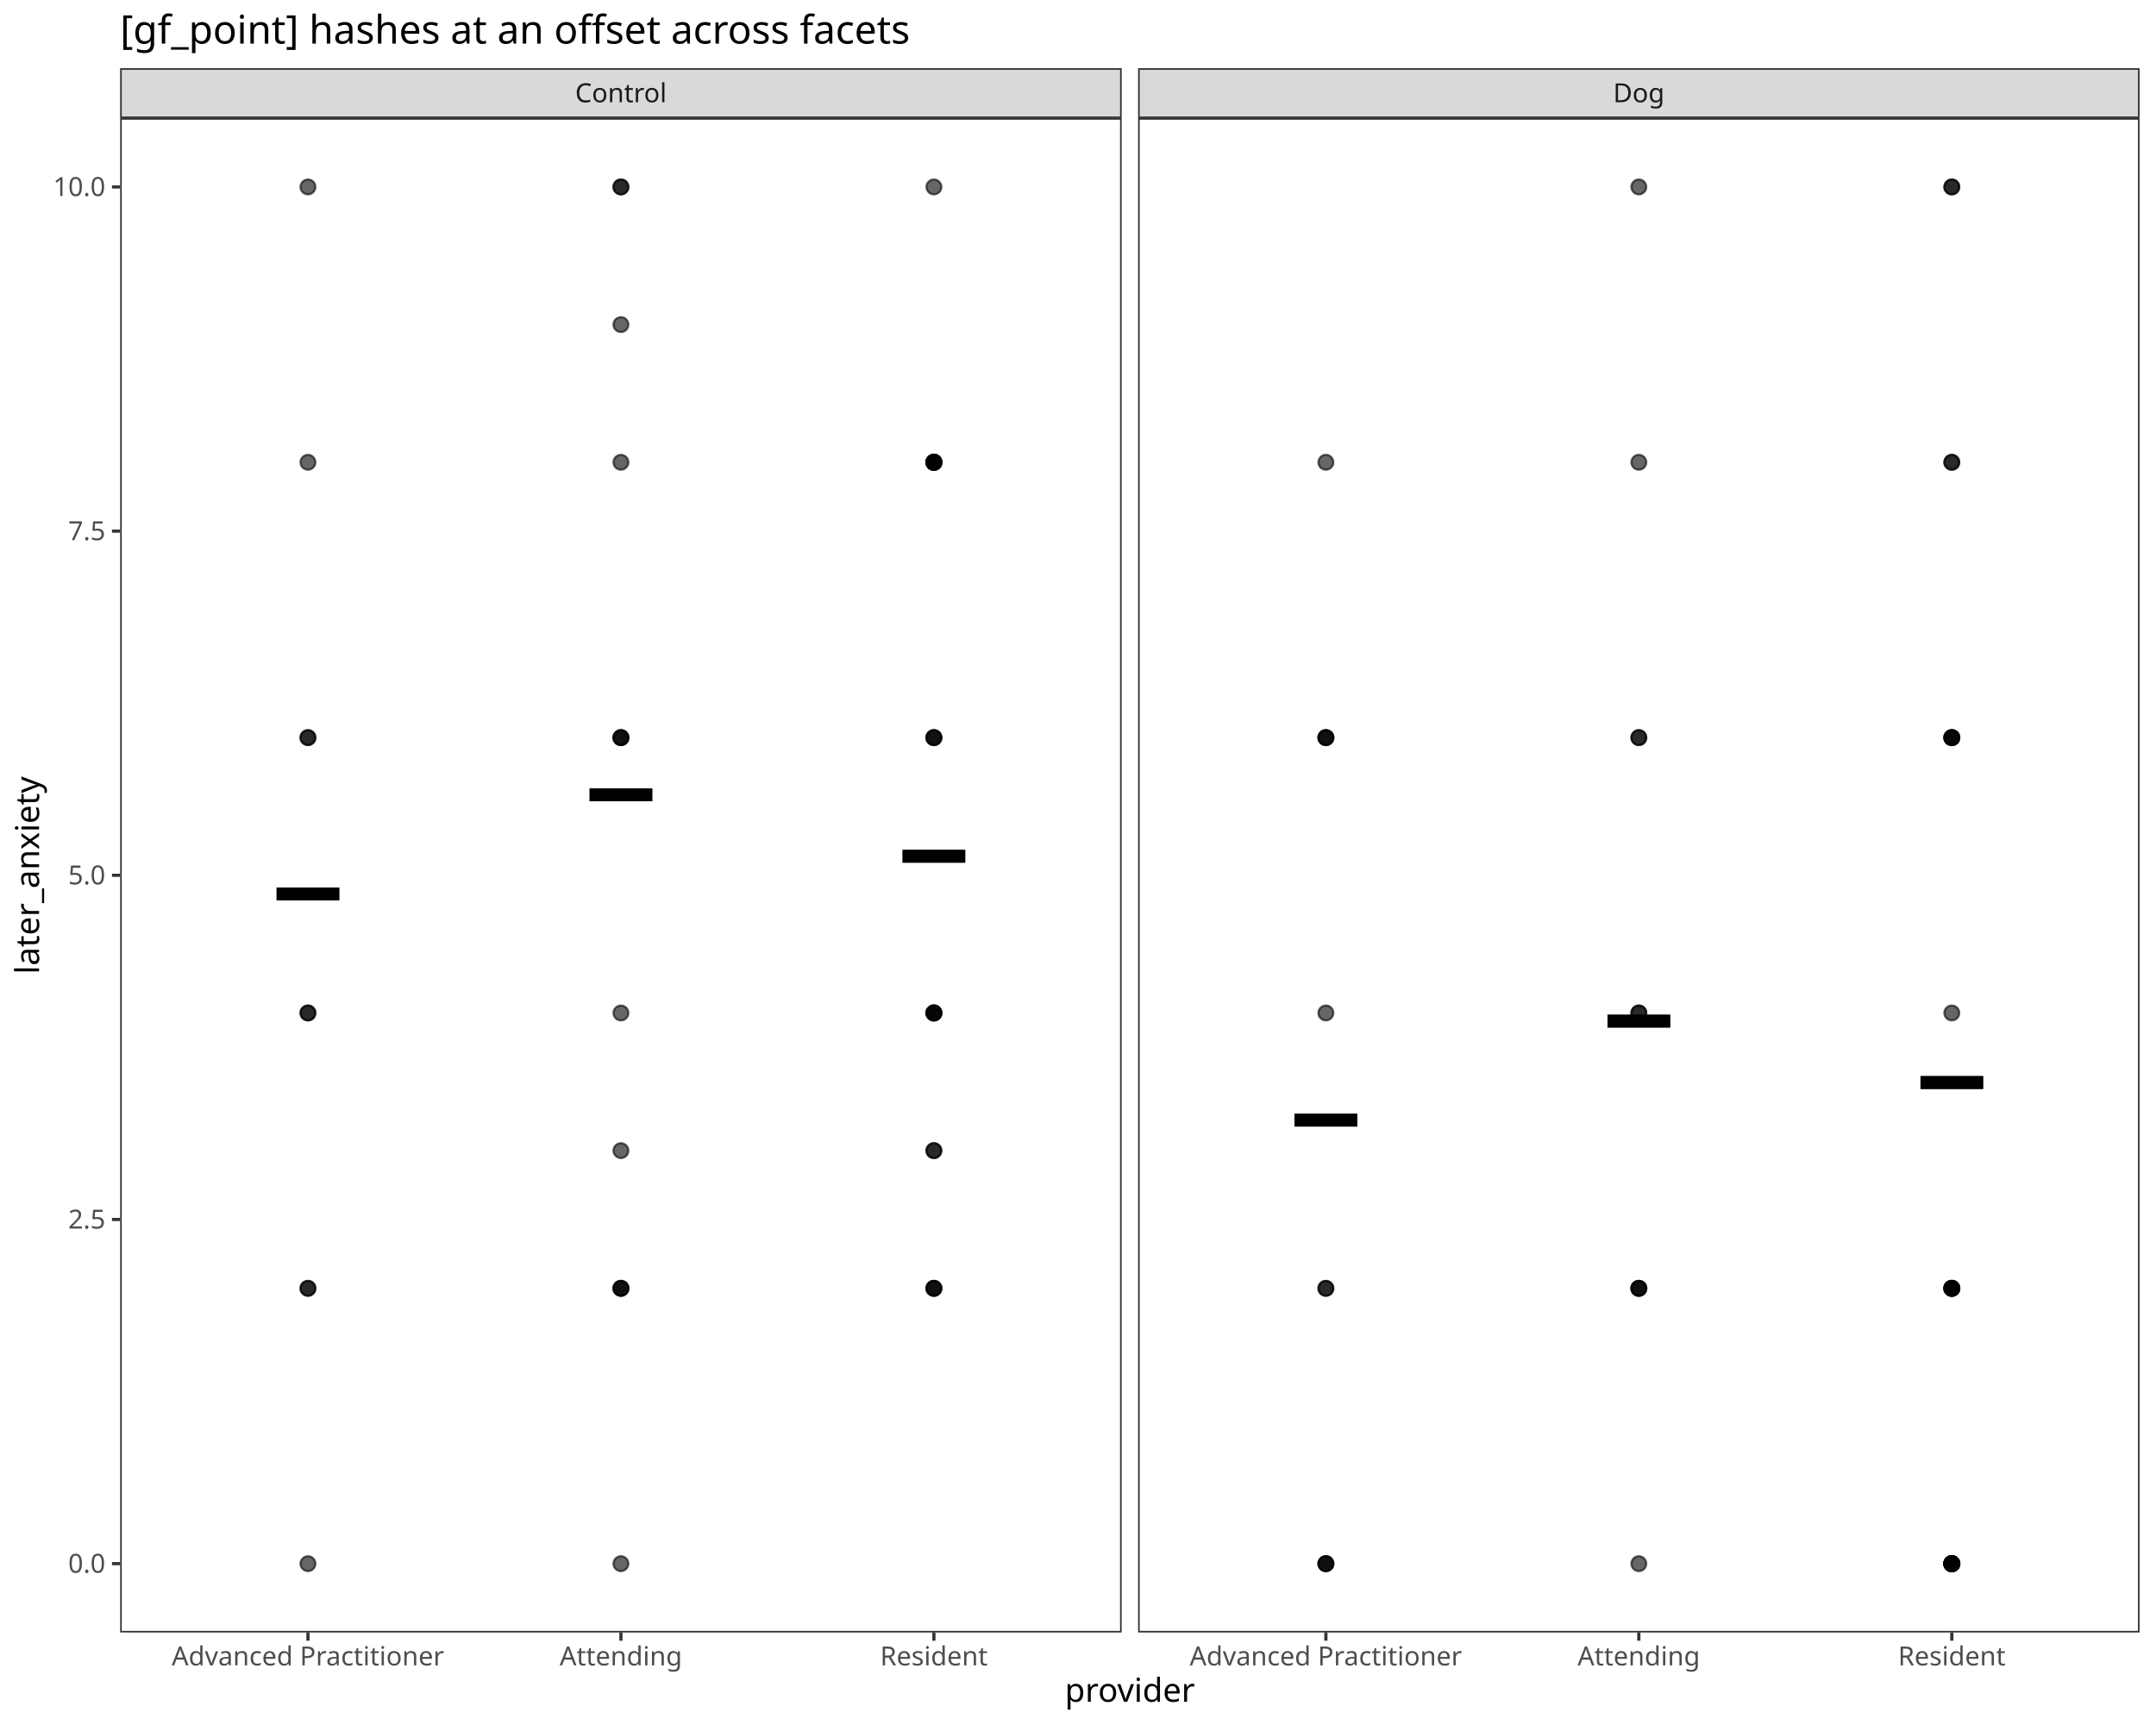
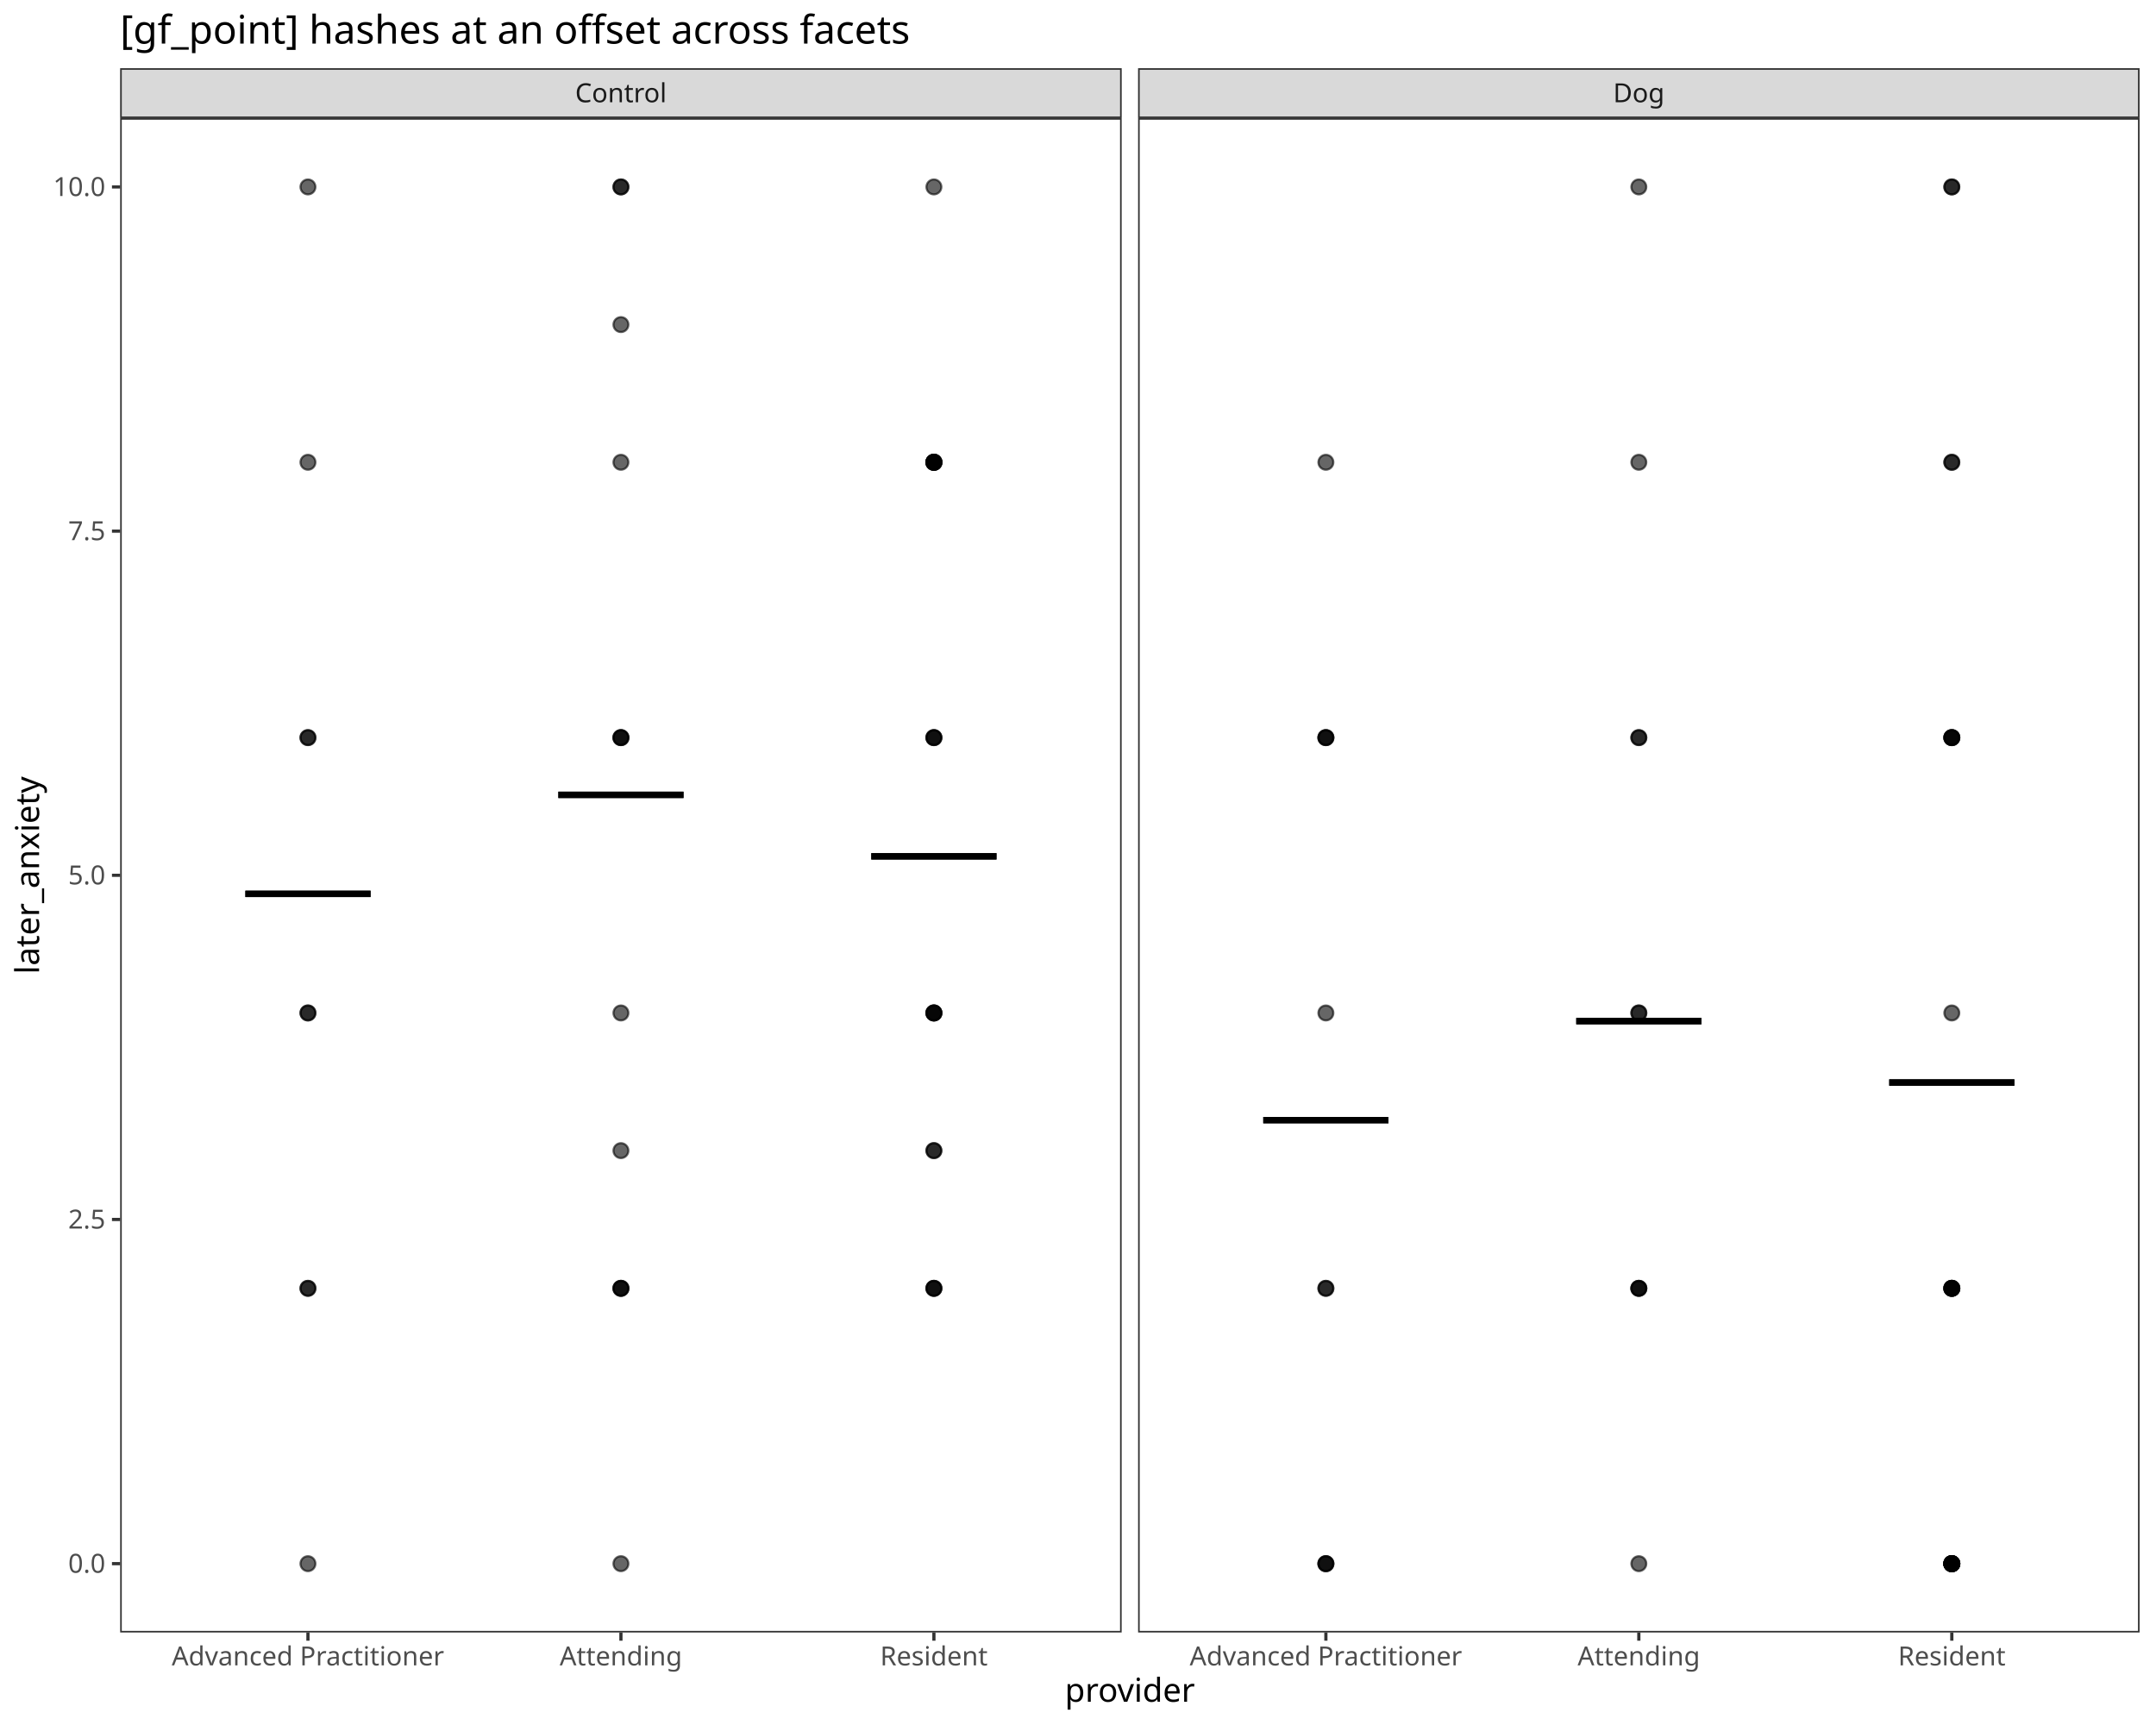
<svg xmlns="http://www.w3.org/2000/svg" class="svglite" data-engine-version="2.0" width="720.00pt" height="576.00pt" viewBox="0 0 720.00 576.00">
  <defs>
    <style type="text/css">
    .svglite line, .svglite polyline, .svglite polygon, .svglite path, .svglite rect, .svglite circle {
      fill: none;
      stroke: #000000;
      stroke-linecap: round;
      stroke-linejoin: round;
      stroke-miterlimit: 10.00;
    }
  </style>
  </defs>
  <rect width="100%" height="100%" style="stroke: none; fill: #FFFFFF;" />
  <defs>
    <clipPath id="cpMC4wMHw3MjAuMDB8MC4wMHw1NzYuMDA=">
      <rect x="0.00" y="0.00" width="720.00" height="576.00" />
    </clipPath>
  </defs>
  <g clip-path="url(#cpMC4wMHw3MjAuMDB8MC4wMHw1NzYuMDA=)">
    <rect x="0.00" y="0.00" width="720.00" height="576.00" style="stroke-width: 1.07; stroke: #FFFFFF; fill: #FFFFFF;" />
  </g>
  <defs>
    <clipPath id="cpNDAuMTN8Mzc0LjU5fDM5LjQzfDU0NS4xMQ==">
      <rect x="40.13" y="39.43" width="334.45" height="505.68" />
    </clipPath>
  </defs>
  <g clip-path="url(#cpNDAuMTN8Mzc0LjU5fDM5LjQzfDU0NS4xMQ==)">
    <rect x="40.13" y="39.43" width="334.45" height="505.68" style="stroke-width: 1.07; stroke: none; fill: #FFFFFF;" />
    <circle cx="207.36" cy="338.24" r="2.49" style="stroke-width: 0.71; stroke: #000000; stroke-opacity: 0.60; fill: #000000; fill-opacity: 0.60;" />
    <circle cx="207.36" cy="384.21" r="2.49" style="stroke-width: 0.71; stroke: #000000; stroke-opacity: 0.60; fill: #000000; fill-opacity: 0.60;" />
    <circle cx="311.88" cy="430.19" r="2.49" style="stroke-width: 0.71; stroke: #000000; stroke-opacity: 0.60; fill: #000000; fill-opacity: 0.60;" />
    <circle cx="311.88" cy="430.19" r="2.49" style="stroke-width: 0.71; stroke: #000000; stroke-opacity: 0.60; fill: #000000; fill-opacity: 0.60;" />
    <circle cx="311.88" cy="338.24" r="2.49" style="stroke-width: 0.71; stroke: #000000; stroke-opacity: 0.60; fill: #000000; fill-opacity: 0.60;" />
    <circle cx="311.88" cy="154.36" r="2.49" style="stroke-width: 0.71; stroke: #000000; stroke-opacity: 0.60; fill: #000000; fill-opacity: 0.60;" />
    <circle cx="207.36" cy="154.36" r="2.49" style="stroke-width: 0.71; stroke: #000000; stroke-opacity: 0.60; fill: #000000; fill-opacity: 0.60;" />
    <circle cx="102.84" cy="62.42" r="2.49" style="stroke-width: 0.71; stroke: #000000; stroke-opacity: 0.60; fill: #000000; fill-opacity: 0.60;" />
    <circle cx="311.88" cy="154.36" r="2.49" style="stroke-width: 0.71; stroke: #000000; stroke-opacity: 0.60; fill: #000000; fill-opacity: 0.60;" />
    <circle cx="102.84" cy="246.30" r="2.49" style="stroke-width: 0.71; stroke: #000000; stroke-opacity: 0.60; fill: #000000; fill-opacity: 0.60;" />
    <circle cx="207.36" cy="246.30" r="2.49" style="stroke-width: 0.71; stroke: #000000; stroke-opacity: 0.60; fill: #000000; fill-opacity: 0.60;" />
    <circle cx="207.36" cy="108.39" r="2.49" style="stroke-width: 0.71; stroke: #000000; stroke-opacity: 0.60; fill: #000000; fill-opacity: 0.60;" />
    <circle cx="207.36" cy="430.19" r="2.49" style="stroke-width: 0.71; stroke: #000000; stroke-opacity: 0.60; fill: #000000; fill-opacity: 0.60;" />
    <circle cx="311.88" cy="154.36" r="2.49" style="stroke-width: 0.71; stroke: #000000; stroke-opacity: 0.60; fill: #000000; fill-opacity: 0.60;" />
    <circle cx="102.84" cy="430.19" r="2.49" style="stroke-width: 0.71; stroke: #000000; stroke-opacity: 0.60; fill: #000000; fill-opacity: 0.60;" />
    <circle cx="311.88" cy="154.36" r="2.49" style="stroke-width: 0.71; stroke: #000000; stroke-opacity: 0.60; fill: #000000; fill-opacity: 0.60;" />
    <circle cx="311.88" cy="430.19" r="2.49" style="stroke-width: 0.71; stroke: #000000; stroke-opacity: 0.60; fill: #000000; fill-opacity: 0.60;" />
    <circle cx="311.88" cy="246.30" r="2.49" style="stroke-width: 0.71; stroke: #000000; stroke-opacity: 0.60; fill: #000000; fill-opacity: 0.60;" />
    <circle cx="311.88" cy="338.24" r="2.49" style="stroke-width: 0.71; stroke: #000000; stroke-opacity: 0.60; fill: #000000; fill-opacity: 0.60;" />
    <circle cx="207.36" cy="246.30" r="2.49" style="stroke-width: 0.71; stroke: #000000; stroke-opacity: 0.60; fill: #000000; fill-opacity: 0.60;" />
    <circle cx="311.88" cy="384.21" r="2.49" style="stroke-width: 0.71; stroke: #000000; stroke-opacity: 0.60; fill: #000000; fill-opacity: 0.60;" />
    <circle cx="102.84" cy="246.30" r="2.49" style="stroke-width: 0.71; stroke: #000000; stroke-opacity: 0.60; fill: #000000; fill-opacity: 0.60;" />
    <circle cx="102.84" cy="522.13" r="2.49" style="stroke-width: 0.71; stroke: #000000; stroke-opacity: 0.60; fill: #000000; fill-opacity: 0.60;" />
    <circle cx="207.36" cy="62.42" r="2.49" style="stroke-width: 0.71; stroke: #000000; stroke-opacity: 0.60; fill: #000000; fill-opacity: 0.60;" />
    <circle cx="207.36" cy="522.13" r="2.49" style="stroke-width: 0.71; stroke: #000000; stroke-opacity: 0.60; fill: #000000; fill-opacity: 0.60;" />
    <circle cx="311.88" cy="62.42" r="2.49" style="stroke-width: 0.71; stroke: #000000; stroke-opacity: 0.60; fill: #000000; fill-opacity: 0.60;" />
    <circle cx="207.36" cy="62.42" r="2.49" style="stroke-width: 0.71; stroke: #000000; stroke-opacity: 0.60; fill: #000000; fill-opacity: 0.60;" />
    <circle cx="102.84" cy="338.24" r="2.49" style="stroke-width: 0.71; stroke: #000000; stroke-opacity: 0.60; fill: #000000; fill-opacity: 0.60;" />
    <circle cx="311.88" cy="154.36" r="2.49" style="stroke-width: 0.71; stroke: #000000; stroke-opacity: 0.60; fill: #000000; fill-opacity: 0.60;" />
    <circle cx="311.88" cy="154.36" r="2.49" style="stroke-width: 0.71; stroke: #000000; stroke-opacity: 0.60; fill: #000000; fill-opacity: 0.60;" />
    <circle cx="311.88" cy="384.21" r="2.49" style="stroke-width: 0.71; stroke: #000000; stroke-opacity: 0.60; fill: #000000; fill-opacity: 0.60;" />
    <circle cx="102.84" cy="154.36" r="2.49" style="stroke-width: 0.71; stroke: #000000; stroke-opacity: 0.60; fill: #000000; fill-opacity: 0.60;" />
    <circle cx="102.84" cy="338.24" r="2.49" style="stroke-width: 0.71; stroke: #000000; stroke-opacity: 0.60; fill: #000000; fill-opacity: 0.60;" />
    <circle cx="311.88" cy="338.24" r="2.49" style="stroke-width: 0.71; stroke: #000000; stroke-opacity: 0.60; fill: #000000; fill-opacity: 0.60;" />
    <circle cx="311.88" cy="338.24" r="2.49" style="stroke-width: 0.71; stroke: #000000; stroke-opacity: 0.60; fill: #000000; fill-opacity: 0.60;" />
    <circle cx="207.36" cy="430.19" r="2.49" style="stroke-width: 0.71; stroke: #000000; stroke-opacity: 0.60; fill: #000000; fill-opacity: 0.60;" />
    <circle cx="311.88" cy="246.30" r="2.49" style="stroke-width: 0.71; stroke: #000000; stroke-opacity: 0.60; fill: #000000; fill-opacity: 0.60;" />
    <circle cx="311.88" cy="246.30" r="2.49" style="stroke-width: 0.71; stroke: #000000; stroke-opacity: 0.60; fill: #000000; fill-opacity: 0.60;" />
    <circle cx="207.36" cy="430.19" r="2.49" style="stroke-width: 0.71; stroke: #000000; stroke-opacity: 0.60; fill: #000000; fill-opacity: 0.60;" />
    <circle cx="207.36" cy="246.30" r="2.49" style="stroke-width: 0.71; stroke: #000000; stroke-opacity: 0.60; fill: #000000; fill-opacity: 0.60;" />
    <circle cx="102.84" cy="430.19" r="2.49" style="stroke-width: 0.71; stroke: #000000; stroke-opacity: 0.60; fill: #000000; fill-opacity: 0.60;" />
-     <polyline points="92.39,298.48 113.29,298.48 " style="stroke-width: 4.27; stroke-linecap: butt;" />
-     <polyline points="102.84,298.48 102.84,298.48 " style="stroke-width: 4.27; stroke-linecap: butt;" />
-     <polyline points="92.39,298.48 113.29,298.48 " style="stroke-width: 4.27; stroke-linecap: butt;" />
-     <polyline points="196.91,265.42 217.81,265.42 " style="stroke-width: 4.27; stroke-linecap: butt;" />
-     <polyline points="207.36,265.42 207.36,265.42 " style="stroke-width: 4.27; stroke-linecap: butt;" />
-     <polyline points="196.91,265.42 217.81,265.42 " style="stroke-width: 4.27; stroke-linecap: butt;" />
-     <polyline points="301.43,285.93 322.33,285.93 " style="stroke-width: 4.27; stroke-linecap: butt;" />
-     <polyline points="311.88,285.93 311.88,285.93 " style="stroke-width: 4.27; stroke-linecap: butt;" />
-     <polyline points="301.43,285.93 322.33,285.93 " style="stroke-width: 4.27; stroke-linecap: butt;" />
+     <polyline points="81.94,298.48 123.75,298.48 " style="stroke-width: 2.13; stroke-linecap: butt;" />
+     <polyline points="102.84,298.48 102.84,298.48 " style="stroke-width: 2.13; stroke-linecap: butt;" />
+     <polyline points="81.94,298.48 123.75,298.48 " style="stroke-width: 2.13; stroke-linecap: butt;" />
+     <polyline points="186.46,265.42 228.26,265.42 " style="stroke-width: 2.13; stroke-linecap: butt;" />
+     <polyline points="207.36,265.42 207.36,265.42 " style="stroke-width: 2.13; stroke-linecap: butt;" />
+     <polyline points="186.46,265.42 228.26,265.42 " style="stroke-width: 2.13; stroke-linecap: butt;" />
+     <polyline points="290.97,285.93 332.78,285.93 " style="stroke-width: 2.13; stroke-linecap: butt;" />
+     <polyline points="311.88,285.93 311.88,285.93 " style="stroke-width: 2.13; stroke-linecap: butt;" />
+     <polyline points="290.97,285.93 332.78,285.93 " style="stroke-width: 2.13; stroke-linecap: butt;" />
    <rect x="40.13" y="39.43" width="334.45" height="505.68" style="stroke-width: 1.07; stroke: #333333;" />
  </g>
  <g clip-path="url(#cpMC4wMHw3MjAuMDB8MC4wMHw1NzYuMDA=)">
</g>
  <defs>
    <clipPath id="cpMzgwLjA3fDcxNC41MnwzOS40M3w1NDUuMTE=">
      <rect x="380.07" y="39.43" width="334.45" height="505.68" />
    </clipPath>
  </defs>
  <g clip-path="url(#cpMzgwLjA3fDcxNC41MnwzOS40M3w1NDUuMTE=)">
    <rect x="380.07" y="39.43" width="334.45" height="505.68" style="stroke-width: 1.07; stroke: none; fill: #FFFFFF;" />
    <circle cx="442.78" cy="246.30" r="2.49" style="stroke-width: 0.71; stroke: #000000; stroke-opacity: 0.60; fill: #000000; fill-opacity: 0.60;" />
    <circle cx="547.29" cy="430.19" r="2.49" style="stroke-width: 0.71; stroke: #000000; stroke-opacity: 0.60; fill: #000000; fill-opacity: 0.60;" />
    <circle cx="547.29" cy="246.30" r="2.49" style="stroke-width: 0.71; stroke: #000000; stroke-opacity: 0.60; fill: #000000; fill-opacity: 0.60;" />
    <circle cx="651.81" cy="522.13" r="2.49" style="stroke-width: 0.71; stroke: #000000; stroke-opacity: 0.60; fill: #000000; fill-opacity: 0.60;" />
    <circle cx="547.29" cy="62.42" r="2.49" style="stroke-width: 0.71; stroke: #000000; stroke-opacity: 0.60; fill: #000000; fill-opacity: 0.60;" />
    <circle cx="651.81" cy="522.13" r="2.49" style="stroke-width: 0.71; stroke: #000000; stroke-opacity: 0.60; fill: #000000; fill-opacity: 0.60;" />
    <circle cx="651.81" cy="430.19" r="2.49" style="stroke-width: 0.71; stroke: #000000; stroke-opacity: 0.60; fill: #000000; fill-opacity: 0.60;" />
    <circle cx="442.78" cy="246.30" r="2.49" style="stroke-width: 0.71; stroke: #000000; stroke-opacity: 0.60; fill: #000000; fill-opacity: 0.60;" />
    <circle cx="651.81" cy="246.30" r="2.49" style="stroke-width: 0.71; stroke: #000000; stroke-opacity: 0.60; fill: #000000; fill-opacity: 0.60;" />
    <circle cx="547.29" cy="154.36" r="2.49" style="stroke-width: 0.71; stroke: #000000; stroke-opacity: 0.60; fill: #000000; fill-opacity: 0.60;" />
    <circle cx="651.81" cy="522.13" r="2.49" style="stroke-width: 0.71; stroke: #000000; stroke-opacity: 0.60; fill: #000000; fill-opacity: 0.60;" />
    <circle cx="442.78" cy="246.30" r="2.49" style="stroke-width: 0.71; stroke: #000000; stroke-opacity: 0.60; fill: #000000; fill-opacity: 0.60;" />
    <circle cx="547.29" cy="522.13" r="2.49" style="stroke-width: 0.71; stroke: #000000; stroke-opacity: 0.60; fill: #000000; fill-opacity: 0.60;" />
    <circle cx="442.78" cy="522.13" r="2.49" style="stroke-width: 0.71; stroke: #000000; stroke-opacity: 0.60; fill: #000000; fill-opacity: 0.60;" />
    <circle cx="547.29" cy="430.19" r="2.49" style="stroke-width: 0.71; stroke: #000000; stroke-opacity: 0.60; fill: #000000; fill-opacity: 0.60;" />
    <circle cx="651.81" cy="430.19" r="2.49" style="stroke-width: 0.71; stroke: #000000; stroke-opacity: 0.60; fill: #000000; fill-opacity: 0.60;" />
    <circle cx="651.81" cy="522.13" r="2.49" style="stroke-width: 0.71; stroke: #000000; stroke-opacity: 0.60; fill: #000000; fill-opacity: 0.60;" />
    <circle cx="651.81" cy="522.13" r="2.49" style="stroke-width: 0.71; stroke: #000000; stroke-opacity: 0.60; fill: #000000; fill-opacity: 0.60;" />
    <circle cx="442.78" cy="430.19" r="2.49" style="stroke-width: 0.71; stroke: #000000; stroke-opacity: 0.60; fill: #000000; fill-opacity: 0.60;" />
    <circle cx="651.81" cy="522.13" r="2.49" style="stroke-width: 0.71; stroke: #000000; stroke-opacity: 0.60; fill: #000000; fill-opacity: 0.60;" />
    <circle cx="651.81" cy="522.13" r="2.49" style="stroke-width: 0.71; stroke: #000000; stroke-opacity: 0.60; fill: #000000; fill-opacity: 0.60;" />
    <circle cx="651.81" cy="430.19" r="2.49" style="stroke-width: 0.71; stroke: #000000; stroke-opacity: 0.60; fill: #000000; fill-opacity: 0.60;" />
    <circle cx="547.29" cy="338.24" r="2.49" style="stroke-width: 0.71; stroke: #000000; stroke-opacity: 0.60; fill: #000000; fill-opacity: 0.60;" />
    <circle cx="442.78" cy="522.13" r="2.49" style="stroke-width: 0.71; stroke: #000000; stroke-opacity: 0.60; fill: #000000; fill-opacity: 0.60;" />
    <circle cx="547.29" cy="246.30" r="2.49" style="stroke-width: 0.71; stroke: #000000; stroke-opacity: 0.60; fill: #000000; fill-opacity: 0.60;" />
    <circle cx="651.81" cy="246.30" r="2.49" style="stroke-width: 0.71; stroke: #000000; stroke-opacity: 0.60; fill: #000000; fill-opacity: 0.60;" />
    <circle cx="442.78" cy="430.19" r="2.49" style="stroke-width: 0.71; stroke: #000000; stroke-opacity: 0.60; fill: #000000; fill-opacity: 0.60;" />
    <circle cx="651.81" cy="62.42" r="2.49" style="stroke-width: 0.71; stroke: #000000; stroke-opacity: 0.60; fill: #000000; fill-opacity: 0.60;" />
    <circle cx="651.81" cy="62.42" r="2.49" style="stroke-width: 0.71; stroke: #000000; stroke-opacity: 0.60; fill: #000000; fill-opacity: 0.60;" />
    <circle cx="442.78" cy="522.13" r="2.49" style="stroke-width: 0.71; stroke: #000000; stroke-opacity: 0.60; fill: #000000; fill-opacity: 0.60;" />
    <circle cx="651.81" cy="522.13" r="2.49" style="stroke-width: 0.71; stroke: #000000; stroke-opacity: 0.60; fill: #000000; fill-opacity: 0.60;" />
    <circle cx="651.81" cy="430.19" r="2.49" style="stroke-width: 0.71; stroke: #000000; stroke-opacity: 0.60; fill: #000000; fill-opacity: 0.60;" />
    <circle cx="651.81" cy="522.13" r="2.49" style="stroke-width: 0.71; stroke: #000000; stroke-opacity: 0.60; fill: #000000; fill-opacity: 0.60;" />
    <circle cx="651.81" cy="246.30" r="2.49" style="stroke-width: 0.71; stroke: #000000; stroke-opacity: 0.60; fill: #000000; fill-opacity: 0.60;" />
    <circle cx="442.78" cy="154.36" r="2.49" style="stroke-width: 0.71; stroke: #000000; stroke-opacity: 0.60; fill: #000000; fill-opacity: 0.60;" />
    <circle cx="547.29" cy="430.19" r="2.49" style="stroke-width: 0.71; stroke: #000000; stroke-opacity: 0.60; fill: #000000; fill-opacity: 0.60;" />
    <circle cx="651.81" cy="246.30" r="2.49" style="stroke-width: 0.71; stroke: #000000; stroke-opacity: 0.60; fill: #000000; fill-opacity: 0.60;" />
    <circle cx="651.81" cy="338.24" r="2.49" style="stroke-width: 0.71; stroke: #000000; stroke-opacity: 0.60; fill: #000000; fill-opacity: 0.60;" />
    <circle cx="651.81" cy="154.36" r="2.49" style="stroke-width: 0.71; stroke: #000000; stroke-opacity: 0.60; fill: #000000; fill-opacity: 0.60;" />
    <circle cx="651.81" cy="154.36" r="2.49" style="stroke-width: 0.71; stroke: #000000; stroke-opacity: 0.60; fill: #000000; fill-opacity: 0.60;" />
    <circle cx="442.78" cy="338.24" r="2.49" style="stroke-width: 0.71; stroke: #000000; stroke-opacity: 0.60; fill: #000000; fill-opacity: 0.60;" />
    <circle cx="547.29" cy="338.24" r="2.49" style="stroke-width: 0.71; stroke: #000000; stroke-opacity: 0.60; fill: #000000; fill-opacity: 0.60;" />
    <circle cx="651.81" cy="430.19" r="2.49" style="stroke-width: 0.71; stroke: #000000; stroke-opacity: 0.60; fill: #000000; fill-opacity: 0.60;" />
-     <polyline points="432.32,374.03 453.23,374.03 " style="stroke-width: 4.27; stroke-linecap: butt;" />
-     <polyline points="442.78,374.03 442.78,374.03 " style="stroke-width: 4.27; stroke-linecap: butt;" />
-     <polyline points="432.32,374.03 453.23,374.03 " style="stroke-width: 4.27; stroke-linecap: butt;" />
-     <polyline points="536.84,340.97 557.75,340.97 " style="stroke-width: 4.27; stroke-linecap: butt;" />
-     <polyline points="547.29,340.97 547.29,340.97 " style="stroke-width: 4.27; stroke-linecap: butt;" />
-     <polyline points="536.84,340.97 557.75,340.97 " style="stroke-width: 4.27; stroke-linecap: butt;" />
-     <polyline points="641.36,361.47 662.26,361.47 " style="stroke-width: 4.27; stroke-linecap: butt;" />
-     <polyline points="651.81,361.47 651.81,361.47 " style="stroke-width: 4.27; stroke-linecap: butt;" />
-     <polyline points="641.36,361.47 662.26,361.47 " style="stroke-width: 4.27; stroke-linecap: butt;" />
+     <polyline points="421.87,374.03 463.68,374.03 " style="stroke-width: 2.13; stroke-linecap: butt;" />
+     <polyline points="442.78,374.03 442.78,374.03 " style="stroke-width: 2.13; stroke-linecap: butt;" />
+     <polyline points="421.87,374.03 463.68,374.03 " style="stroke-width: 2.13; stroke-linecap: butt;" />
+     <polyline points="526.39,340.97 568.20,340.97 " style="stroke-width: 2.13; stroke-linecap: butt;" />
+     <polyline points="547.29,340.97 547.29,340.97 " style="stroke-width: 2.13; stroke-linecap: butt;" />
+     <polyline points="526.39,340.97 568.20,340.97 " style="stroke-width: 2.13; stroke-linecap: butt;" />
+     <polyline points="630.91,361.47 672.71,361.47 " style="stroke-width: 2.13; stroke-linecap: butt;" />
+     <polyline points="651.81,361.47 651.81,361.47 " style="stroke-width: 2.13; stroke-linecap: butt;" />
+     <polyline points="630.91,361.47 672.71,361.47 " style="stroke-width: 2.13; stroke-linecap: butt;" />
    <rect x="380.07" y="39.43" width="334.45" height="505.68" style="stroke-width: 1.07; stroke: #333333;" />
  </g>
  <g clip-path="url(#cpMC4wMHw3MjAuMDB8MC4wMHw1NzYuMDA=)">
</g>
  <defs>
    <clipPath id="cpNDAuMTN8Mzc0LjU5fDIyLjc4fDM5LjQz">
      <rect x="40.13" y="22.78" width="334.45" height="16.65" />
    </clipPath>
  </defs>
  <g clip-path="url(#cpNDAuMTN8Mzc0LjU5fDIyLjc4fDM5LjQz)">
    <rect x="40.13" y="22.78" width="334.45" height="16.65" style="stroke-width: 1.07; stroke: #333333; fill: #D9D9D9;" />
    <text x="207.36" y="34.14" text-anchor="middle" style="font-size: 8.80px; fill: #1A1A1A; font-family: sans;" textLength="28.37px" lengthAdjust="spacingAndGlyphs">Control</text>
  </g>
  <g clip-path="url(#cpMC4wMHw3MjAuMDB8MC4wMHw1NzYuMDA=)">
</g>
  <defs>
    <clipPath id="cpMzgwLjA3fDcxNC41MnwyMi43OHwzOS40Mw==">
      <rect x="380.07" y="22.78" width="334.45" height="16.65" />
    </clipPath>
  </defs>
  <g clip-path="url(#cpMzgwLjA3fDcxNC41MnwyMi43OHwzOS40Mw==)">
    <rect x="380.07" y="22.78" width="334.45" height="16.65" style="stroke-width: 1.07; stroke: #333333; fill: #D9D9D9;" />
    <text x="547.29" y="34.14" text-anchor="middle" style="font-size: 8.80px; fill: #1A1A1A; font-family: sans;" textLength="16.15px" lengthAdjust="spacingAndGlyphs">Dog</text>
  </g>
  <g clip-path="url(#cpMC4wMHw3MjAuMDB8MC4wMHw1NzYuMDA=)">
    <polyline points="102.84,547.85 102.84,545.11 " style="stroke-width: 1.07; stroke: #333333; stroke-linecap: butt;" />
    <polyline points="207.36,547.85 207.36,545.11 " style="stroke-width: 1.07; stroke: #333333; stroke-linecap: butt;" />
    <polyline points="311.88,547.85 311.88,545.11 " style="stroke-width: 1.07; stroke: #333333; stroke-linecap: butt;" />
    <text x="102.84" y="556.10" text-anchor="middle" style="font-size: 8.80px; fill: #4D4D4D; font-family: sans;" textLength="86.11px" lengthAdjust="spacingAndGlyphs">Advanced Practitioner</text>
    <text x="207.36" y="556.10" text-anchor="middle" style="font-size: 8.80px; fill: #4D4D4D; font-family: sans;" textLength="37.19px" lengthAdjust="spacingAndGlyphs">Attending</text>
    <text x="311.88" y="556.10" text-anchor="middle" style="font-size: 8.80px; fill: #4D4D4D; font-family: sans;" textLength="34.74px" lengthAdjust="spacingAndGlyphs">Resident</text>
    <polyline points="442.78,547.85 442.78,545.11 " style="stroke-width: 1.07; stroke: #333333; stroke-linecap: butt;" />
    <polyline points="547.29,547.85 547.29,545.11 " style="stroke-width: 1.07; stroke: #333333; stroke-linecap: butt;" />
    <polyline points="651.81,547.85 651.81,545.11 " style="stroke-width: 1.07; stroke: #333333; stroke-linecap: butt;" />
    <text x="442.78" y="556.10" text-anchor="middle" style="font-size: 8.80px; fill: #4D4D4D; font-family: sans;" textLength="86.11px" lengthAdjust="spacingAndGlyphs">Advanced Practitioner</text>
    <text x="547.29" y="556.10" text-anchor="middle" style="font-size: 8.80px; fill: #4D4D4D; font-family: sans;" textLength="37.19px" lengthAdjust="spacingAndGlyphs">Attending</text>
    <text x="651.81" y="556.10" text-anchor="middle" style="font-size: 8.80px; fill: #4D4D4D; font-family: sans;" textLength="34.74px" lengthAdjust="spacingAndGlyphs">Resident</text>
    <text x="35.20" y="525.16" text-anchor="end" style="font-size: 8.80px; fill: #4D4D4D; font-family: sans;" textLength="12.23px" lengthAdjust="spacingAndGlyphs">0.0</text>
    <text x="35.20" y="410.23" text-anchor="end" style="font-size: 8.80px; fill: #4D4D4D; font-family: sans;" textLength="12.23px" lengthAdjust="spacingAndGlyphs">2.5</text>
    <text x="35.20" y="295.30" text-anchor="end" style="font-size: 8.80px; fill: #4D4D4D; font-family: sans;" textLength="12.23px" lengthAdjust="spacingAndGlyphs">5.0</text>
    <text x="35.20" y="180.37" text-anchor="end" style="font-size: 8.80px; fill: #4D4D4D; font-family: sans;" textLength="12.23px" lengthAdjust="spacingAndGlyphs">7.5</text>
    <text x="35.20" y="65.45" text-anchor="end" style="font-size: 8.80px; fill: #4D4D4D; font-family: sans;" textLength="17.13px" lengthAdjust="spacingAndGlyphs">10.0</text>
    <polyline points="37.39,522.13 40.13,522.13 " style="stroke-width: 1.07; stroke: #333333; stroke-linecap: butt;" />
    <polyline points="37.39,407.20 40.13,407.20 " style="stroke-width: 1.07; stroke: #333333; stroke-linecap: butt;" />
    <polyline points="37.39,292.27 40.13,292.27 " style="stroke-width: 1.07; stroke: #333333; stroke-linecap: butt;" />
    <polyline points="37.39,177.35 40.13,177.35 " style="stroke-width: 1.07; stroke: #333333; stroke-linecap: butt;" />
    <polyline points="37.39,62.42 40.13,62.42 " style="stroke-width: 1.07; stroke: #333333; stroke-linecap: butt;" />
    <text x="377.33" y="568.24" text-anchor="middle" style="font-size: 11.00px; font-family: sans;" textLength="39.75px" lengthAdjust="spacingAndGlyphs">provider</text>
    <text transform="translate(13.05,292.27) rotate(-90)" text-anchor="middle" style="font-size: 11.00px; font-family: sans;" textLength="62.38px" lengthAdjust="spacingAndGlyphs">later_anxiety</text>
    <text x="40.13" y="14.56" style="font-size: 13.20px; font-family: sans;" textLength="250.99px" lengthAdjust="spacingAndGlyphs">[gf_point] hashes at an offset across facets</text>
  </g>
</svg>
